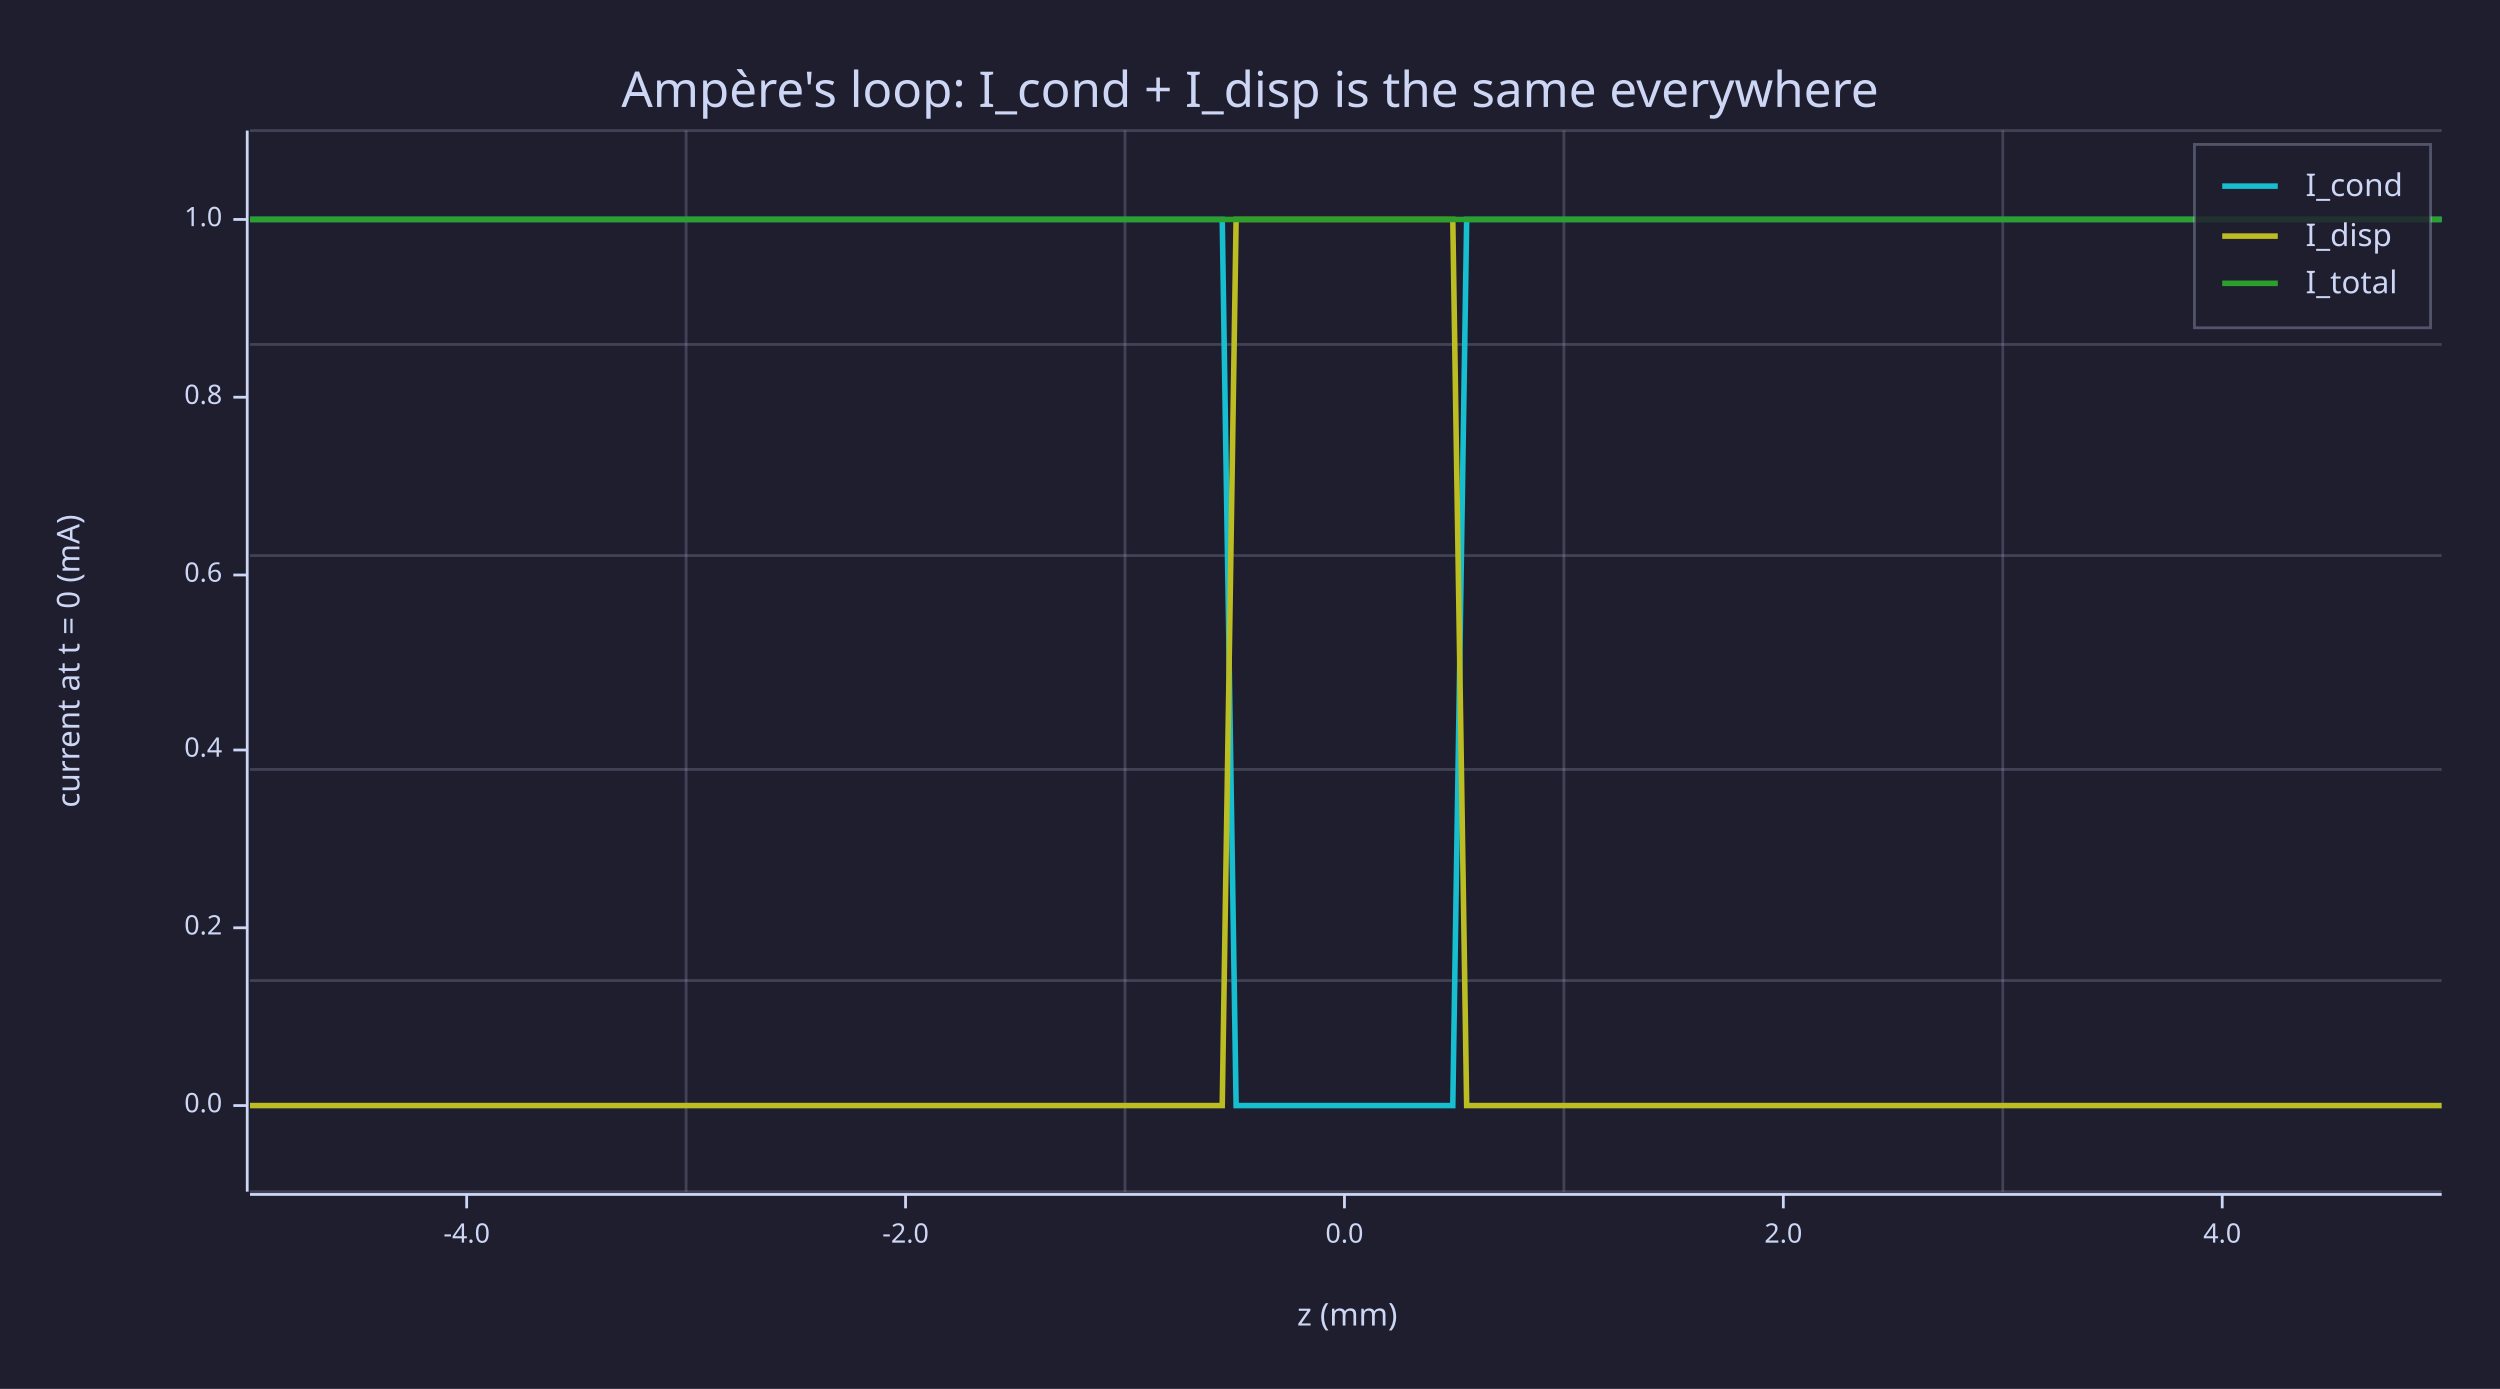
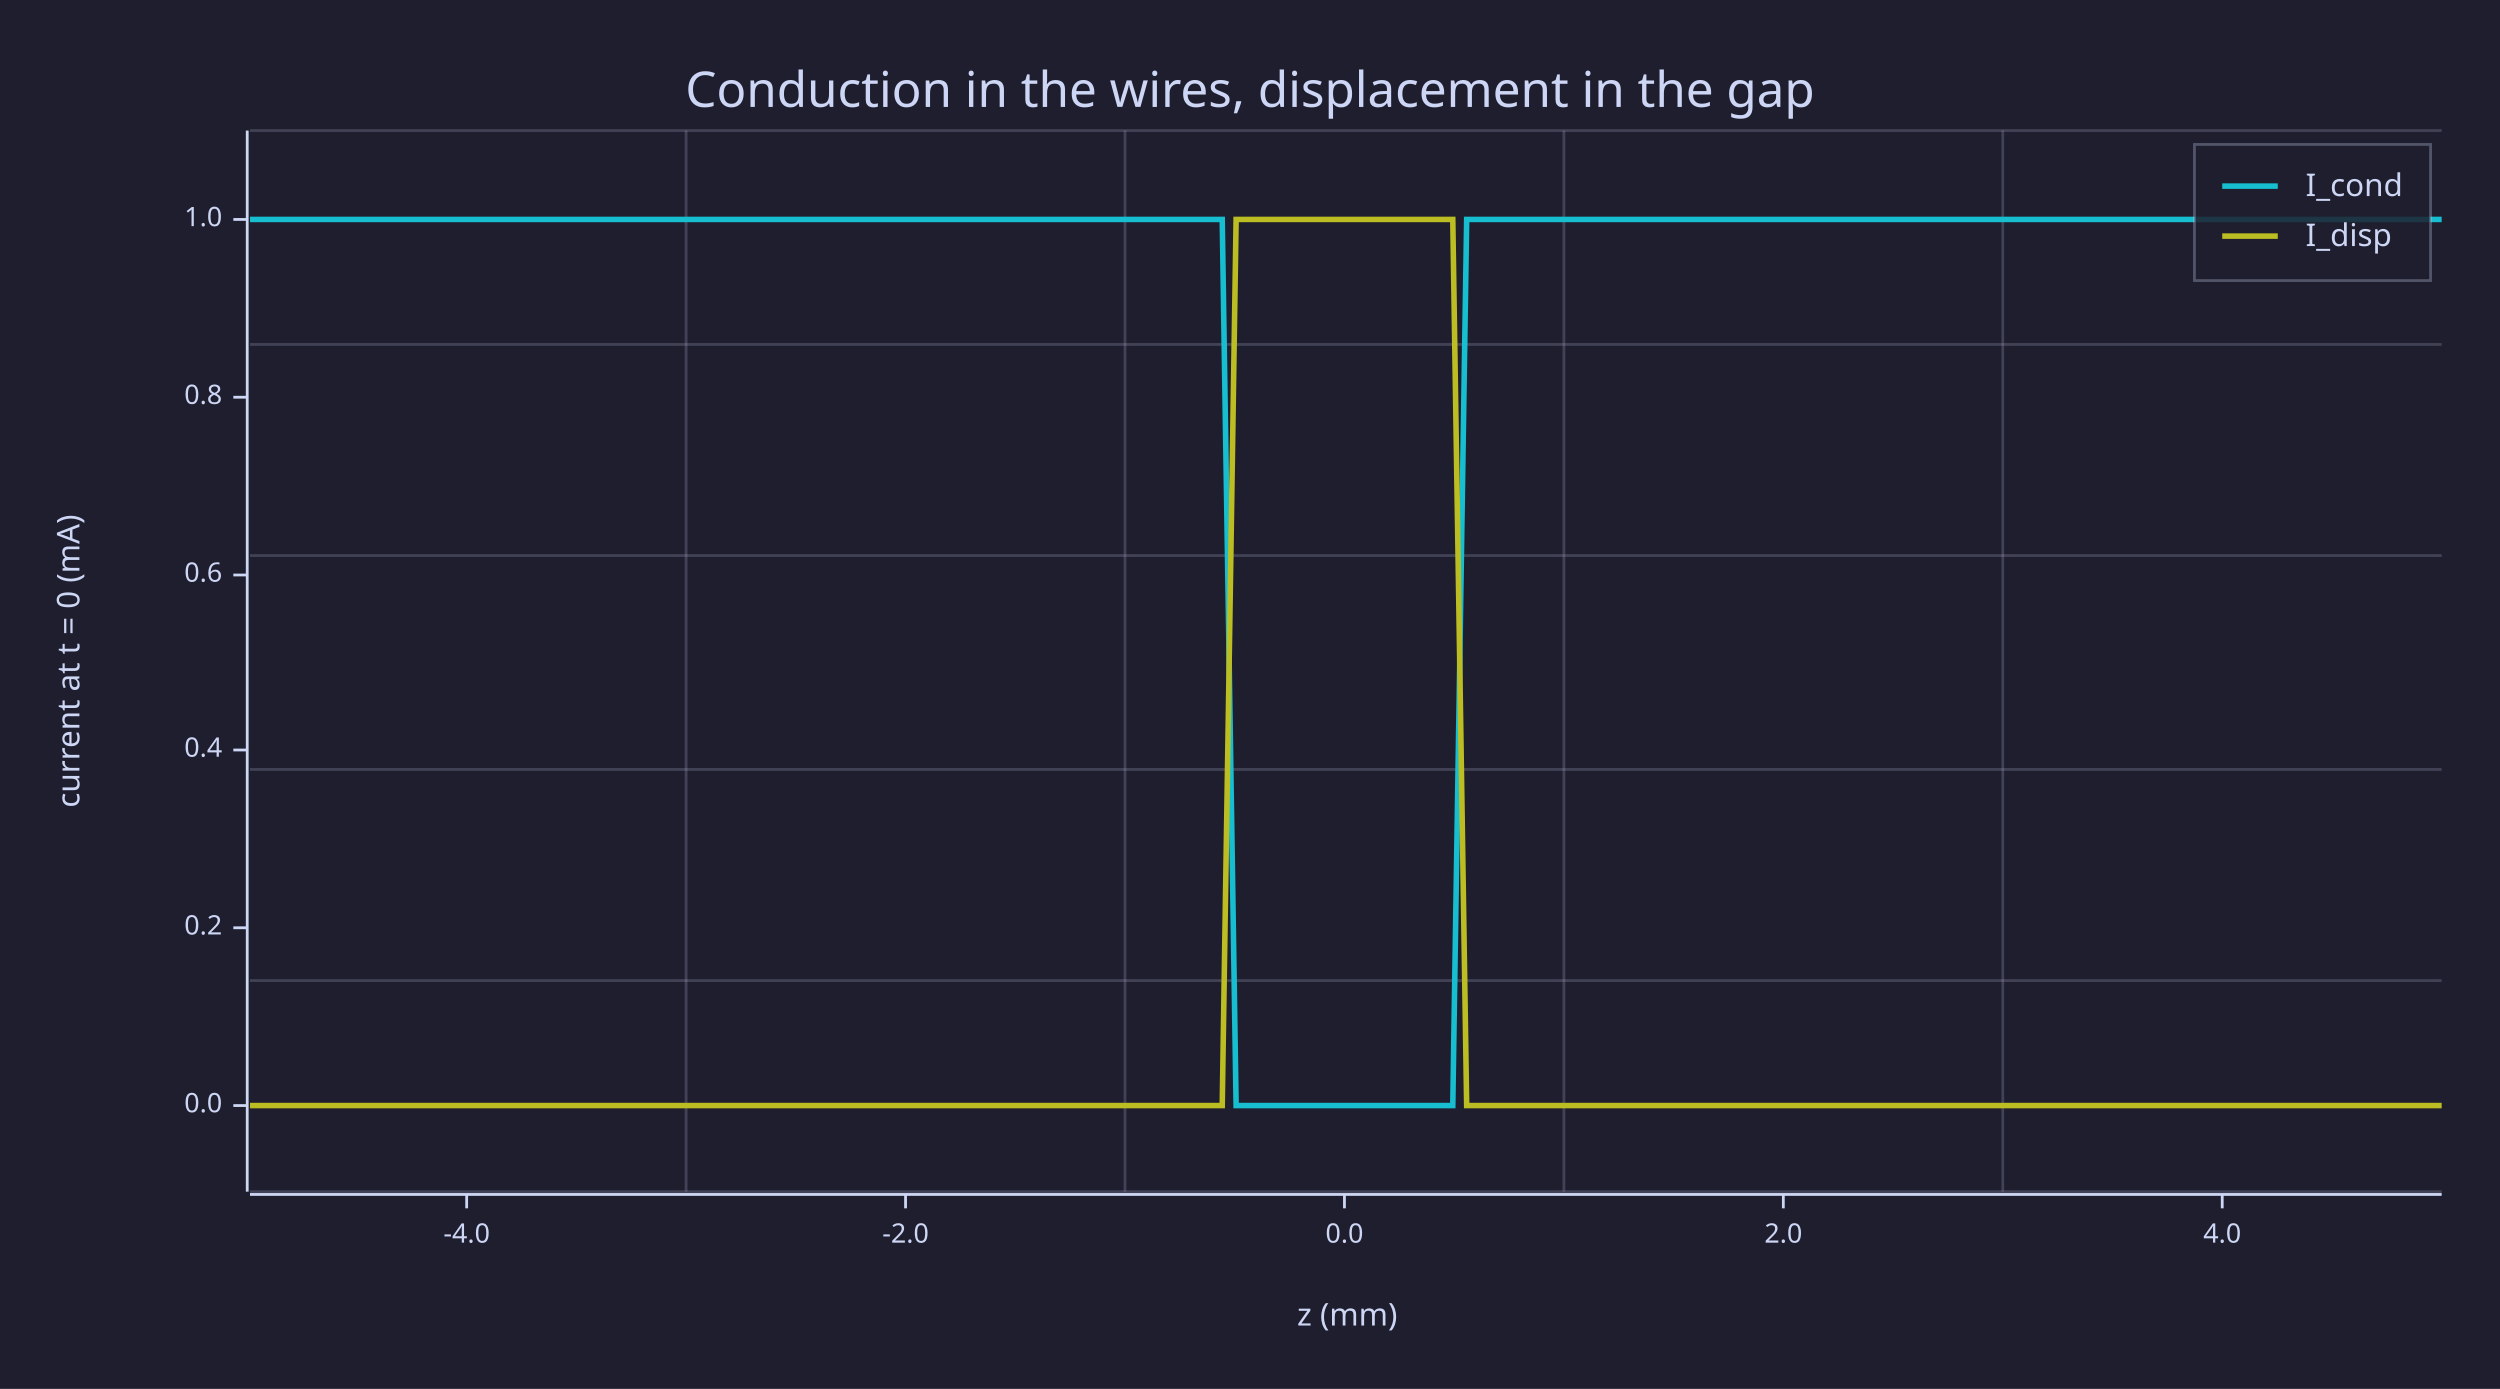
<svg xmlns="http://www.w3.org/2000/svg" width="900" height="500" viewBox="0 0 900 500">
  <rect x="0" y="0" width="900" height="500" opacity="1" fill="#1E1E2E" stroke="none" />
  <text x="450" y="25" dy="0.76em" text-anchor="middle" font-family="sans-serif" font-size="17.742" opacity="1" fill="#CDD6F4">
- Ampère's loop: I_cond + I_disp is the same everywhere
+ Conduction in the wires, displacement in the gap
</text>
  <text x="20" y="238" dy="0.76em" text-anchor="middle" font-family="sans-serif" font-size="11.29" opacity="1" fill="#CDD6F4" transform="rotate(270, 20, 238)">
current at t = 0  (mA)
</text>
  <text x="485" y="480" dy="-0.5ex" text-anchor="middle" font-family="sans-serif" font-size="11.29" opacity="1" fill="#CDD6F4">
z  (mm)
</text>
  <polyline fill="none" opacity="1" stroke="#CDD6F4" stroke-width="1" points="89,47 89,429 " />
  <text x="80" y="398" dy="0.5ex" text-anchor="end" font-family="sans-serif" font-size="9.677" opacity="1" fill="#CDD6F4">
0.0
</text>
  <polyline fill="none" opacity="1" stroke="#CDD6F4" stroke-width="1" points="84,398 89,398 " />
  <text x="80" y="334" dy="0.5ex" text-anchor="end" font-family="sans-serif" font-size="9.677" opacity="1" fill="#CDD6F4">
0.2
</text>
  <polyline fill="none" opacity="1" stroke="#CDD6F4" stroke-width="1" points="84,334 89,334 " />
  <text x="80" y="270" dy="0.5ex" text-anchor="end" font-family="sans-serif" font-size="9.677" opacity="1" fill="#CDD6F4">
0.4
</text>
  <polyline fill="none" opacity="1" stroke="#CDD6F4" stroke-width="1" points="84,270 89,270 " />
  <text x="80" y="207" dy="0.5ex" text-anchor="end" font-family="sans-serif" font-size="9.677" opacity="1" fill="#CDD6F4">
0.6
</text>
  <polyline fill="none" opacity="1" stroke="#CDD6F4" stroke-width="1" points="84,207 89,207 " />
  <text x="80" y="143" dy="0.5ex" text-anchor="end" font-family="sans-serif" font-size="9.677" opacity="1" fill="#CDD6F4">
0.8
</text>
  <polyline fill="none" opacity="1" stroke="#CDD6F4" stroke-width="1" points="84,143 89,143 " />
  <text x="80" y="79" dy="0.5ex" text-anchor="end" font-family="sans-serif" font-size="9.677" opacity="1" fill="#CDD6F4">
1.0
</text>
  <polyline fill="none" opacity="1" stroke="#CDD6F4" stroke-width="1" points="84,79 89,79 " />
  <polyline fill="none" opacity="1" stroke="#CDD6F4" stroke-width="1" points="90,430 879,430 " />
  <text x="168" y="440" dy="0.76em" text-anchor="middle" font-family="sans-serif" font-size="9.677" opacity="1" fill="#CDD6F4">
-4.0
</text>
  <polyline fill="none" opacity="1" stroke="#CDD6F4" stroke-width="1" points="168,430 168,435 " />
  <text x="326" y="440" dy="0.76em" text-anchor="middle" font-family="sans-serif" font-size="9.677" opacity="1" fill="#CDD6F4">
-2.0
</text>
  <polyline fill="none" opacity="1" stroke="#CDD6F4" stroke-width="1" points="326,430 326,435 " />
  <text x="484" y="440" dy="0.76em" text-anchor="middle" font-family="sans-serif" font-size="9.677" opacity="1" fill="#CDD6F4">
0.0
</text>
  <polyline fill="none" opacity="1" stroke="#CDD6F4" stroke-width="1" points="484,430 484,435 " />
  <text x="642" y="440" dy="0.76em" text-anchor="middle" font-family="sans-serif" font-size="9.677" opacity="1" fill="#CDD6F4">
2.0
</text>
  <polyline fill="none" opacity="1" stroke="#CDD6F4" stroke-width="1" points="642,430 642,435 " />
  <text x="800" y="440" dy="0.76em" text-anchor="middle" font-family="sans-serif" font-size="9.677" opacity="1" fill="#CDD6F4">
4.0
</text>
  <polyline fill="none" opacity="1" stroke="#CDD6F4" stroke-width="1" points="800,430 800,435 " />
  <polyline fill="none" opacity="0.3" stroke="#9696B4" stroke-width="1" points="90,429 879,429 " />
  <polyline fill="none" opacity="0.3" stroke="#9696B4" stroke-width="1" points="90,353 879,353 " />
  <polyline fill="none" opacity="0.3" stroke="#9696B4" stroke-width="1" points="90,277 879,277 " />
  <polyline fill="none" opacity="0.3" stroke="#9696B4" stroke-width="1" points="90,200 879,200 " />
  <polyline fill="none" opacity="0.3" stroke="#9696B4" stroke-width="1" points="90,124 879,124 " />
  <polyline fill="none" opacity="0.3" stroke="#9696B4" stroke-width="1" points="90,47 879,47 " />
  <polyline fill="none" opacity="0.3" stroke="#9696B4" stroke-width="1" points="247,429 247,47 " />
  <polyline fill="none" opacity="0.3" stroke="#9696B4" stroke-width="1" points="405,429 405,47 " />
  <polyline fill="none" opacity="0.3" stroke="#9696B4" stroke-width="1" points="563,429 563,47 " />
  <polyline fill="none" opacity="0.3" stroke="#9696B4" stroke-width="1" points="721,429 721,47 " />
  <polyline fill="none" opacity="1" stroke="#17BECF" stroke-width="2" points="90,79 94,79 99,79 104,79 109,79 114,79 119,79 124,79 129,79 134,79 139,79 144,79 149,79 154,79 159,79 163,79 168,79 173,79 178,79 183,79 188,79 193,79 198,79 203,79 208,79 213,79 218,79 223,79 228,79 233,79 237,79 242,79 247,79 252,79 257,79 262,79 267,79 272,79 277,79 282,79 287,79 292,79 297,79 302,79 306,79 311,79 316,79 321,79 326,79 331,79 336,79 341,79 346,79 351,79 356,79 361,79 366,79 371,79 376,79 380,79 385,79 390,79 395,79 400,79 405,79 410,79 415,79 420,79 425,79 430,79 435,79 440,79 445,398 449,398 454,398 459,398 464,398 469,398 474,398 479,398 484,398 489,398 494,398 499,398 504,398 509,398 514,398 519,398 523,398 528,79 533,79 538,79 543,79 548,79 553,79 558,79 563,79 568,79 573,79 578,79 583,79 588,79 592,79 597,79 602,79 607,79 612,79 617,79 622,79 627,79 632,79 637,79 642,79 647,79 652,79 657,79 662,79 666,79 671,79 676,79 681,79 686,79 691,79 696,79 701,79 706,79 711,79 716,79 721,79 726,79 731,79 735,79 740,79 745,79 750,79 755,79 760,79 765,79 770,79 775,79 780,79 785,79 790,79 795,79 800,79 805,79 809,79 814,79 819,79 824,79 829,79 834,79 839,79 844,79 849,79 854,79 859,79 864,79 869,79 874,79 879,79 " />
  <polyline fill="none" opacity="1" stroke="#BCBD22" stroke-width="2" points="90,398 94,398 99,398 104,398 109,398 114,398 119,398 124,398 129,398 134,398 139,398 144,398 149,398 154,398 159,398 163,398 168,398 173,398 178,398 183,398 188,398 193,398 198,398 203,398 208,398 213,398 218,398 223,398 228,398 233,398 237,398 242,398 247,398 252,398 257,398 262,398 267,398 272,398 277,398 282,398 287,398 292,398 297,398 302,398 306,398 311,398 316,398 321,398 326,398 331,398 336,398 341,398 346,398 351,398 356,398 361,398 366,398 371,398 376,398 380,398 385,398 390,398 395,398 400,398 405,398 410,398 415,398 420,398 425,398 430,398 435,398 440,398 445,79 449,79 454,79 459,79 464,79 469,79 474,79 479,79 484,79 489,79 494,79 499,79 504,79 509,79 514,79 519,79 523,79 528,398 533,398 538,398 543,398 548,398 553,398 558,398 563,398 568,398 573,398 578,398 583,398 588,398 592,398 597,398 602,398 607,398 612,398 617,398 622,398 627,398 632,398 637,398 642,398 647,398 652,398 657,398 662,398 666,398 671,398 676,398 681,398 686,398 691,398 696,398 701,398 706,398 711,398 716,398 721,398 726,398 731,398 735,398 740,398 745,398 750,398 755,398 760,398 765,398 770,398 775,398 780,398 785,398 790,398 795,398 800,398 805,398 809,398 814,398 819,398 824,398 829,398 834,398 839,398 844,398 849,398 854,398 859,398 864,398 869,398 874,398 879,398 " />
-   <polyline fill="none" opacity="1" stroke="#2CA02C" stroke-width="2" points="90,79 94,79 99,79 104,79 109,79 114,79 119,79 124,79 129,79 134,79 139,79 144,79 149,79 154,79 159,79 163,79 168,79 173,79 178,79 183,79 188,79 193,79 198,79 203,79 208,79 213,79 218,79 223,79 228,79 233,79 237,79 242,79 247,79 252,79 257,79 262,79 267,79 272,79 277,79 282,79 287,79 292,79 297,79 302,79 306,79 311,79 316,79 321,79 326,79 331,79 336,79 341,79 346,79 351,79 356,79 361,79 366,79 371,79 376,79 380,79 385,79 390,79 395,79 400,79 405,79 410,79 415,79 420,79 425,79 430,79 435,79 440,79 445,79 449,79 454,79 459,79 464,79 469,79 474,79 479,79 484,79 489,79 494,79 499,79 504,79 509,79 514,79 519,79 523,79 528,79 533,79 538,79 543,79 548,79 553,79 558,79 563,79 568,79 573,79 578,79 583,79 588,79 592,79 597,79 602,79 607,79 612,79 617,79 622,79 627,79 632,79 637,79 642,79 647,79 652,79 657,79 662,79 666,79 671,79 676,79 681,79 686,79 691,79 696,79 701,79 706,79 711,79 716,79 721,79 726,79 731,79 735,79 740,79 745,79 750,79 755,79 760,79 765,79 770,79 775,79 780,79 785,79 790,79 795,79 800,79 805,79 809,79 814,79 819,79 824,79 829,79 834,79 839,79 844,79 849,79 854,79 859,79 864,79 869,79 874,79 879,79 " />
-   <rect x="790" y="52" width="85" height="66" opacity="0.85" fill="#1E1E2E" stroke="none" />
-   <rect x="790" y="52" width="85" height="66" opacity="0.3" fill="none" stroke="#CDD6F4" />
+   <rect x="790" y="52" width="85" height="49" opacity="0.85" fill="#1E1E2E" stroke="none" />
+   <rect x="790" y="52" width="85" height="49" opacity="0.3" fill="none" stroke="#CDD6F4" />
  <text x="830" y="62" dy="0.76em" text-anchor="start" font-family="sans-serif" font-size="11.29" opacity="1" fill="#CDD6F4">
I_cond
</text>
  <text x="830" y="80" dy="0.76em" text-anchor="start" font-family="sans-serif" font-size="11.29" opacity="1" fill="#CDD6F4">
I_disp
</text>
-   <text x="830" y="97" dy="0.76em" text-anchor="start" font-family="sans-serif" font-size="11.29" opacity="1" fill="#CDD6F4">
- I_total
- </text>
  <polyline fill="none" opacity="1" stroke="#17BECF" stroke-width="2" points="800,67 820,67 " />
  <polyline fill="none" opacity="1" stroke="#BCBD22" stroke-width="2" points="800,85 820,85 " />
-   <polyline fill="none" opacity="1" stroke="#2CA02C" stroke-width="2" points="800,102 820,102 " />
</svg>
